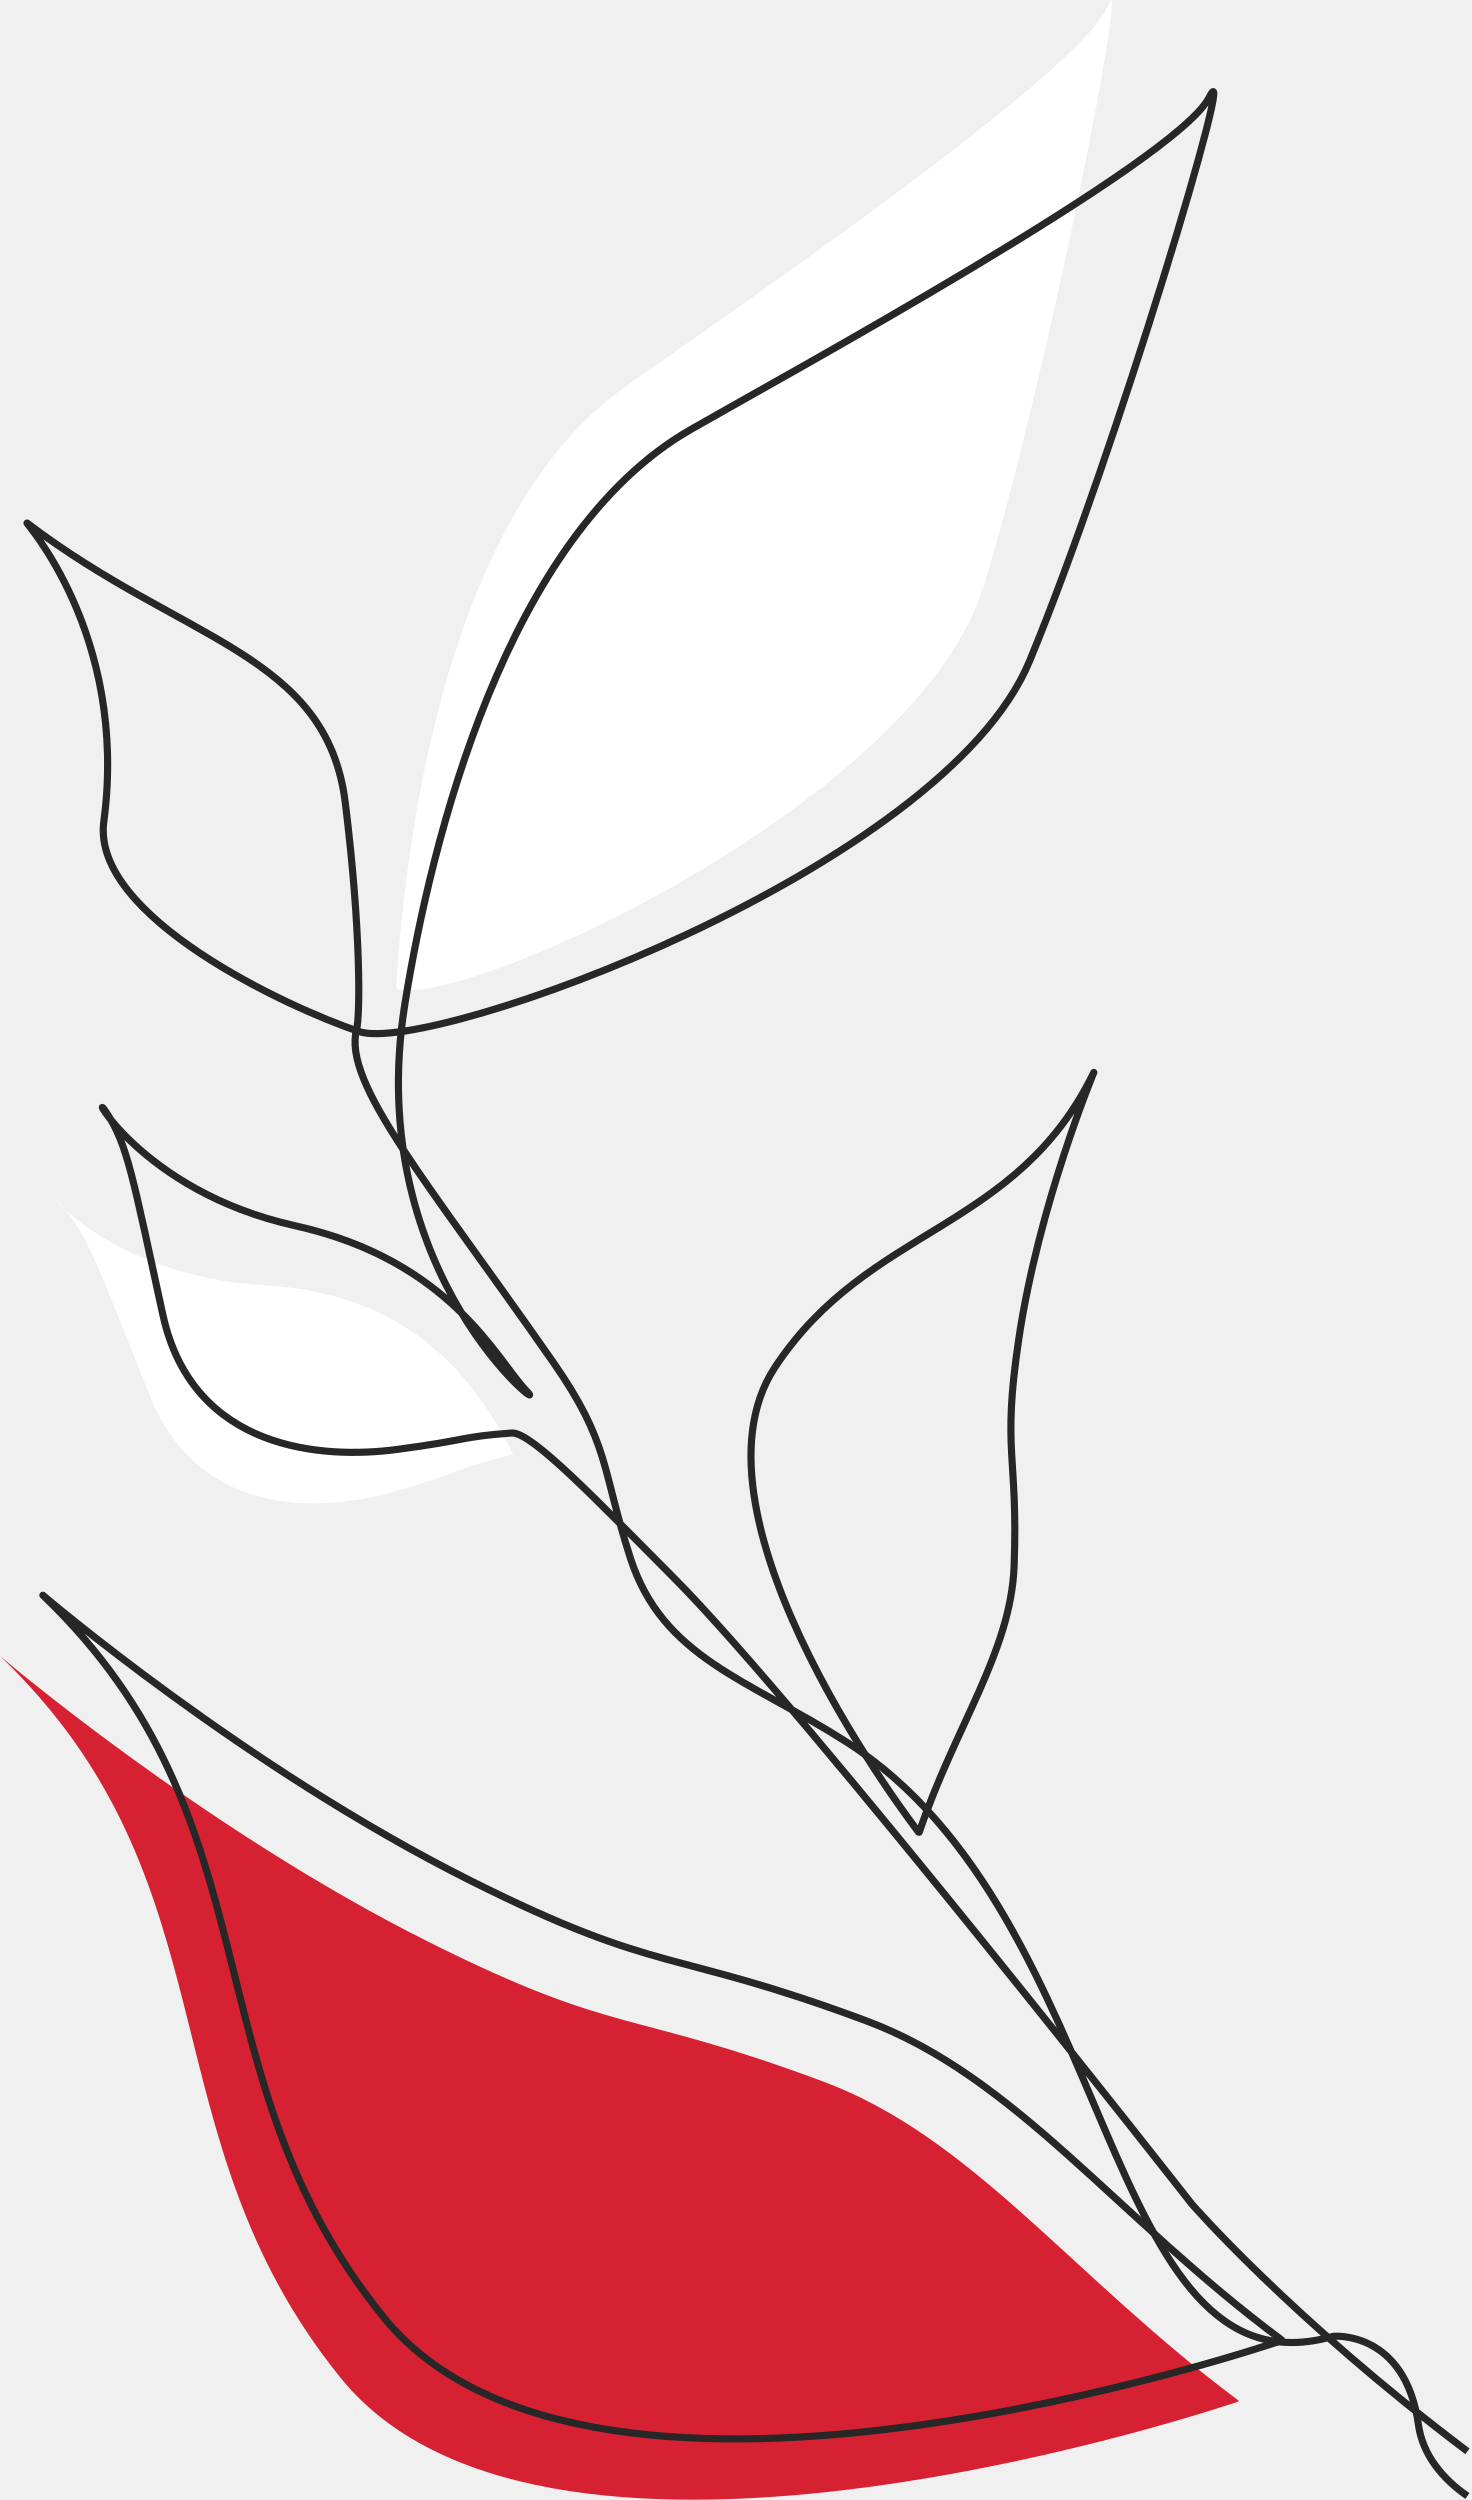
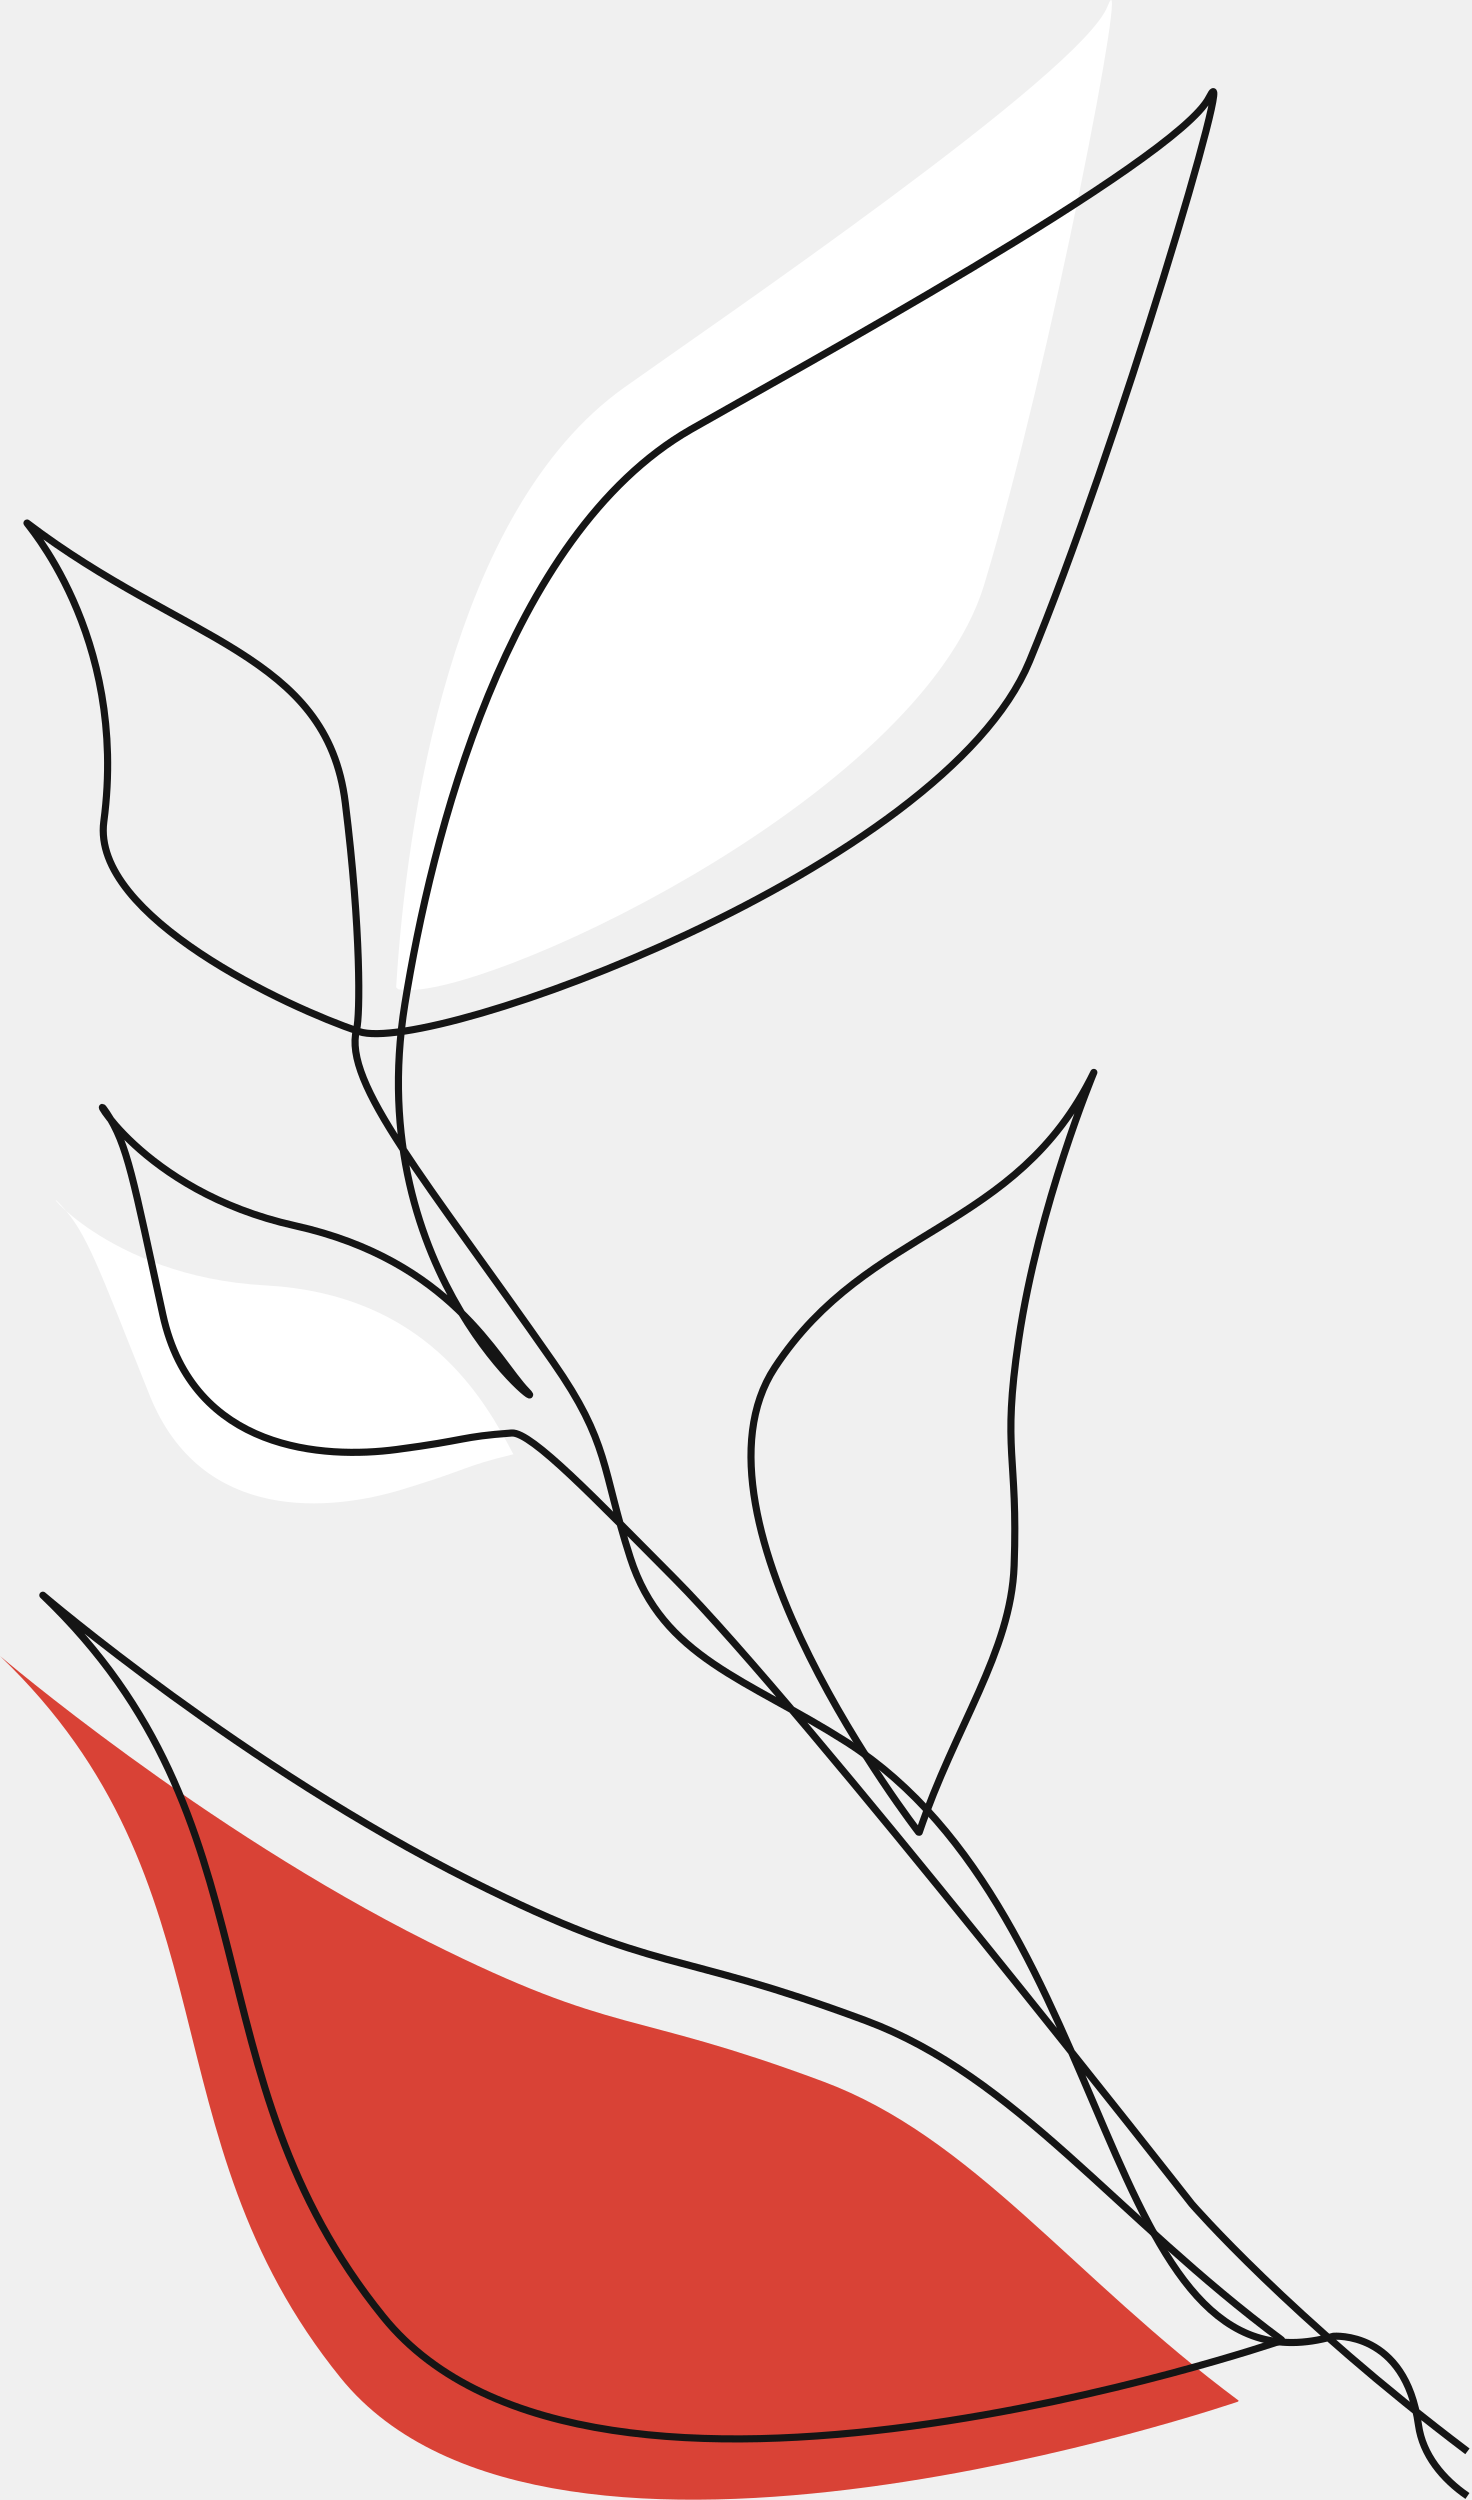
<svg xmlns="http://www.w3.org/2000/svg" width="100%" height="100%" viewBox="0 0 618 1050" version="1.1" xml:space="preserve" style="fill-rule:evenodd;clip-rule:evenodd;stroke-linecap:round;stroke-linejoin:round;stroke-miterlimit:1.5;">
  <g>
-     <path d="M520.221,1008.25c-69.605,-51.748 -111.592,-110.587 -174.538,-134.026c-82.137,-30.586 -85.748,-18.609 -165.801,-58.684c-95.098,-47.607 -179.882,-120.013 -179.882,-120.013c99.993,95.707 59.88,200.351 143.08,303.194c88.162,108.976 376.924,9.953 376.924,9.953" style="fill:#d52132;" />
-     <path d="M538.219,982.719c-69.605,-51.747 -111.592,-110.586 -174.538,-134.026c-82.138,-30.586 -85.748,-18.609 -165.802,-58.684c-95.097,-47.607 -179.882,-120.013 -179.882,-120.013c99.993,95.708 59.881,200.352 143.08,303.195c88.162,108.976 376.925,9.953 376.925,9.953" style="fill:none;stroke:#272727;stroke-width:3px;" />
-     <path d="M386.079,769.54c15.002,-44.346 38.525,-75.692 39.853,-111.909c1.734,-47.261 -5.17,-47.122 1.898,-94.891c8.396,-56.745 31.581,-112.321 31.581,-112.321c-32.747,67.261 -94.556,64.074 -133.964,123.9c-41.758,63.394 60.372,195.18 60.372,195.18" style="fill:none;stroke:#272727;stroke-width:3px;" />
+     <path d="M520.221,1008.25c-69.605,-51.748 -111.592,-110.587 -174.538,-134.026c-82.137,-30.586 -85.748,-18.609 -165.801,-58.684c-95.098,-47.607 -179.882,-120.013 -179.882,-120.013c99.993,95.707 59.88,200.351 143.08,303.194c88.162,108.976 376.924,9.953 376.924,9.953" style="fill:#d94236;" />
+     <path d="M538.219,982.719c-69.605,-51.747 -111.592,-110.586 -174.538,-134.026c-82.138,-30.586 -85.748,-18.609 -165.802,-58.684c-95.097,-47.607 -179.882,-120.013 -179.882,-120.013c99.993,95.708 59.881,200.352 143.08,303.195c88.162,108.976 376.925,9.953 376.925,9.953" style="fill:none;stroke:#151515;stroke-width:3px;" />
+     <path d="M386.079,769.54c15.002,-44.346 38.525,-75.692 39.853,-111.909c1.734,-47.261 -5.17,-47.122 1.898,-94.891c8.396,-56.745 31.581,-112.321 31.581,-112.321c-32.747,67.261 -94.556,64.074 -133.964,123.9c-41.758,63.394 60.372,195.18 60.372,195.18" style="fill:none;stroke:#151515;stroke-width:3px;" />
    <path d="M166.382,414.655c4.239,-69.116 22.91,-199.949 95.784,-251.886c36.419,-25.956 192.092,-131.971 203.026,-160.171c10.139,-26.149 -24.072,151.531 -51.876,243.089c-27.552,90.724 -215.475,176.818 -246.077,169.794" style="fill:#fff;" />
    <path d="M215.448,610.832c-21.316,5.167 -17.398,5.88 -46.635,14.782c-29.237,8.901 -84.184,14.931 -106.042,-39.788c-21.858,-54.718 -26.265,-67.917 -37.119,-79.657c-10.854,-11.74 18.331,30.049 85.748,33.694c67.417,3.645 92.088,47.871 104.228,70.951" style="fill:#fff;" />
-     <path d="M616.32,1029.56c-74.419,-56.16 -115.746,-103.855 -115.746,-103.855c0,0 -162.829,-207.974 -217.385,-262.843c-32.823,-33.011 -60.064,-61.604 -68.281,-61.002c-21.874,1.604 -18.126,2.95 -48.426,6.94c-30.3,3.99 -85.493,0.935 -98.089,-56.626c-12.597,-57.56 -14.782,-71.302 -23.565,-84.662c-8.783,-13.36 13.16,32.646 79.068,47.289c65.909,14.643 84.877,56.719 97.283,69.432c12.406,12.712 -69.538,-48.139 -51.132,-162.553c10.998,-68.366 42.414,-196.736 120.032,-241.273c38.79,-22.258 204.113,-112.49 217.76,-139.481c12.655,-25.028 -38.822,148.438 -75.474,236.826c-36.318,87.584 -251.75,165.51 -281.515,155.518c-29.766,-9.992 -112.555,-48.303 -107.247,-88.221c10.528,-79.166 -34.255,-126.908 -32.21,-125.353c65.558,49.857 125.831,54.622 133.625,117.456c6.691,53.947 6.243,89.448 4.747,95.174c-5.91,22.618 29.198,63.21 82.503,139.701c23.893,34.287 20.297,44.47 32.433,82.171c13.573,42.164 49.198,50.903 90.736,77.38c115.28,73.482 106.14,277.701 204.615,249.657c0,0 30.172,-2.635 35.72,37.338c1.725,12.433 10.205,22.665 20.548,29.737" style="fill:none;stroke:#272727;stroke-width:3px;stroke-linecap:butt;" />
+     <path d="M616.32,1029.56c-74.419,-56.16 -115.746,-103.855 -115.746,-103.855c0,0 -162.829,-207.974 -217.385,-262.843c-32.823,-33.011 -60.064,-61.604 -68.281,-61.002c-21.874,1.604 -18.126,2.95 -48.426,6.94c-30.3,3.99 -85.493,0.935 -98.089,-56.626c-12.597,-57.56 -14.782,-71.302 -23.565,-84.662c-8.783,-13.36 13.16,32.646 79.068,47.289c65.909,14.643 84.877,56.719 97.283,69.432c12.406,12.712 -69.538,-48.139 -51.132,-162.553c10.998,-68.366 42.414,-196.736 120.032,-241.273c38.79,-22.258 204.113,-112.49 217.76,-139.481c12.655,-25.028 -38.822,148.438 -75.474,236.826c-36.318,87.584 -251.75,165.51 -281.515,155.518c-29.766,-9.992 -112.555,-48.303 -107.247,-88.221c10.528,-79.166 -34.255,-126.908 -32.21,-125.353c65.558,49.857 125.831,54.622 133.625,117.456c6.691,53.947 6.243,89.448 4.747,95.174c-5.91,22.618 29.198,63.21 82.503,139.701c23.893,34.287 20.297,44.47 32.433,82.171c13.573,42.164 49.198,50.903 90.736,77.38c115.28,73.482 106.14,277.701 204.615,249.657c0,0 30.172,-2.635 35.72,37.338c1.725,12.433 10.205,22.665 20.548,29.737" style="fill:none;stroke:#151515;stroke-width:3px;stroke-linecap:butt;" />
  </g>
</svg>
